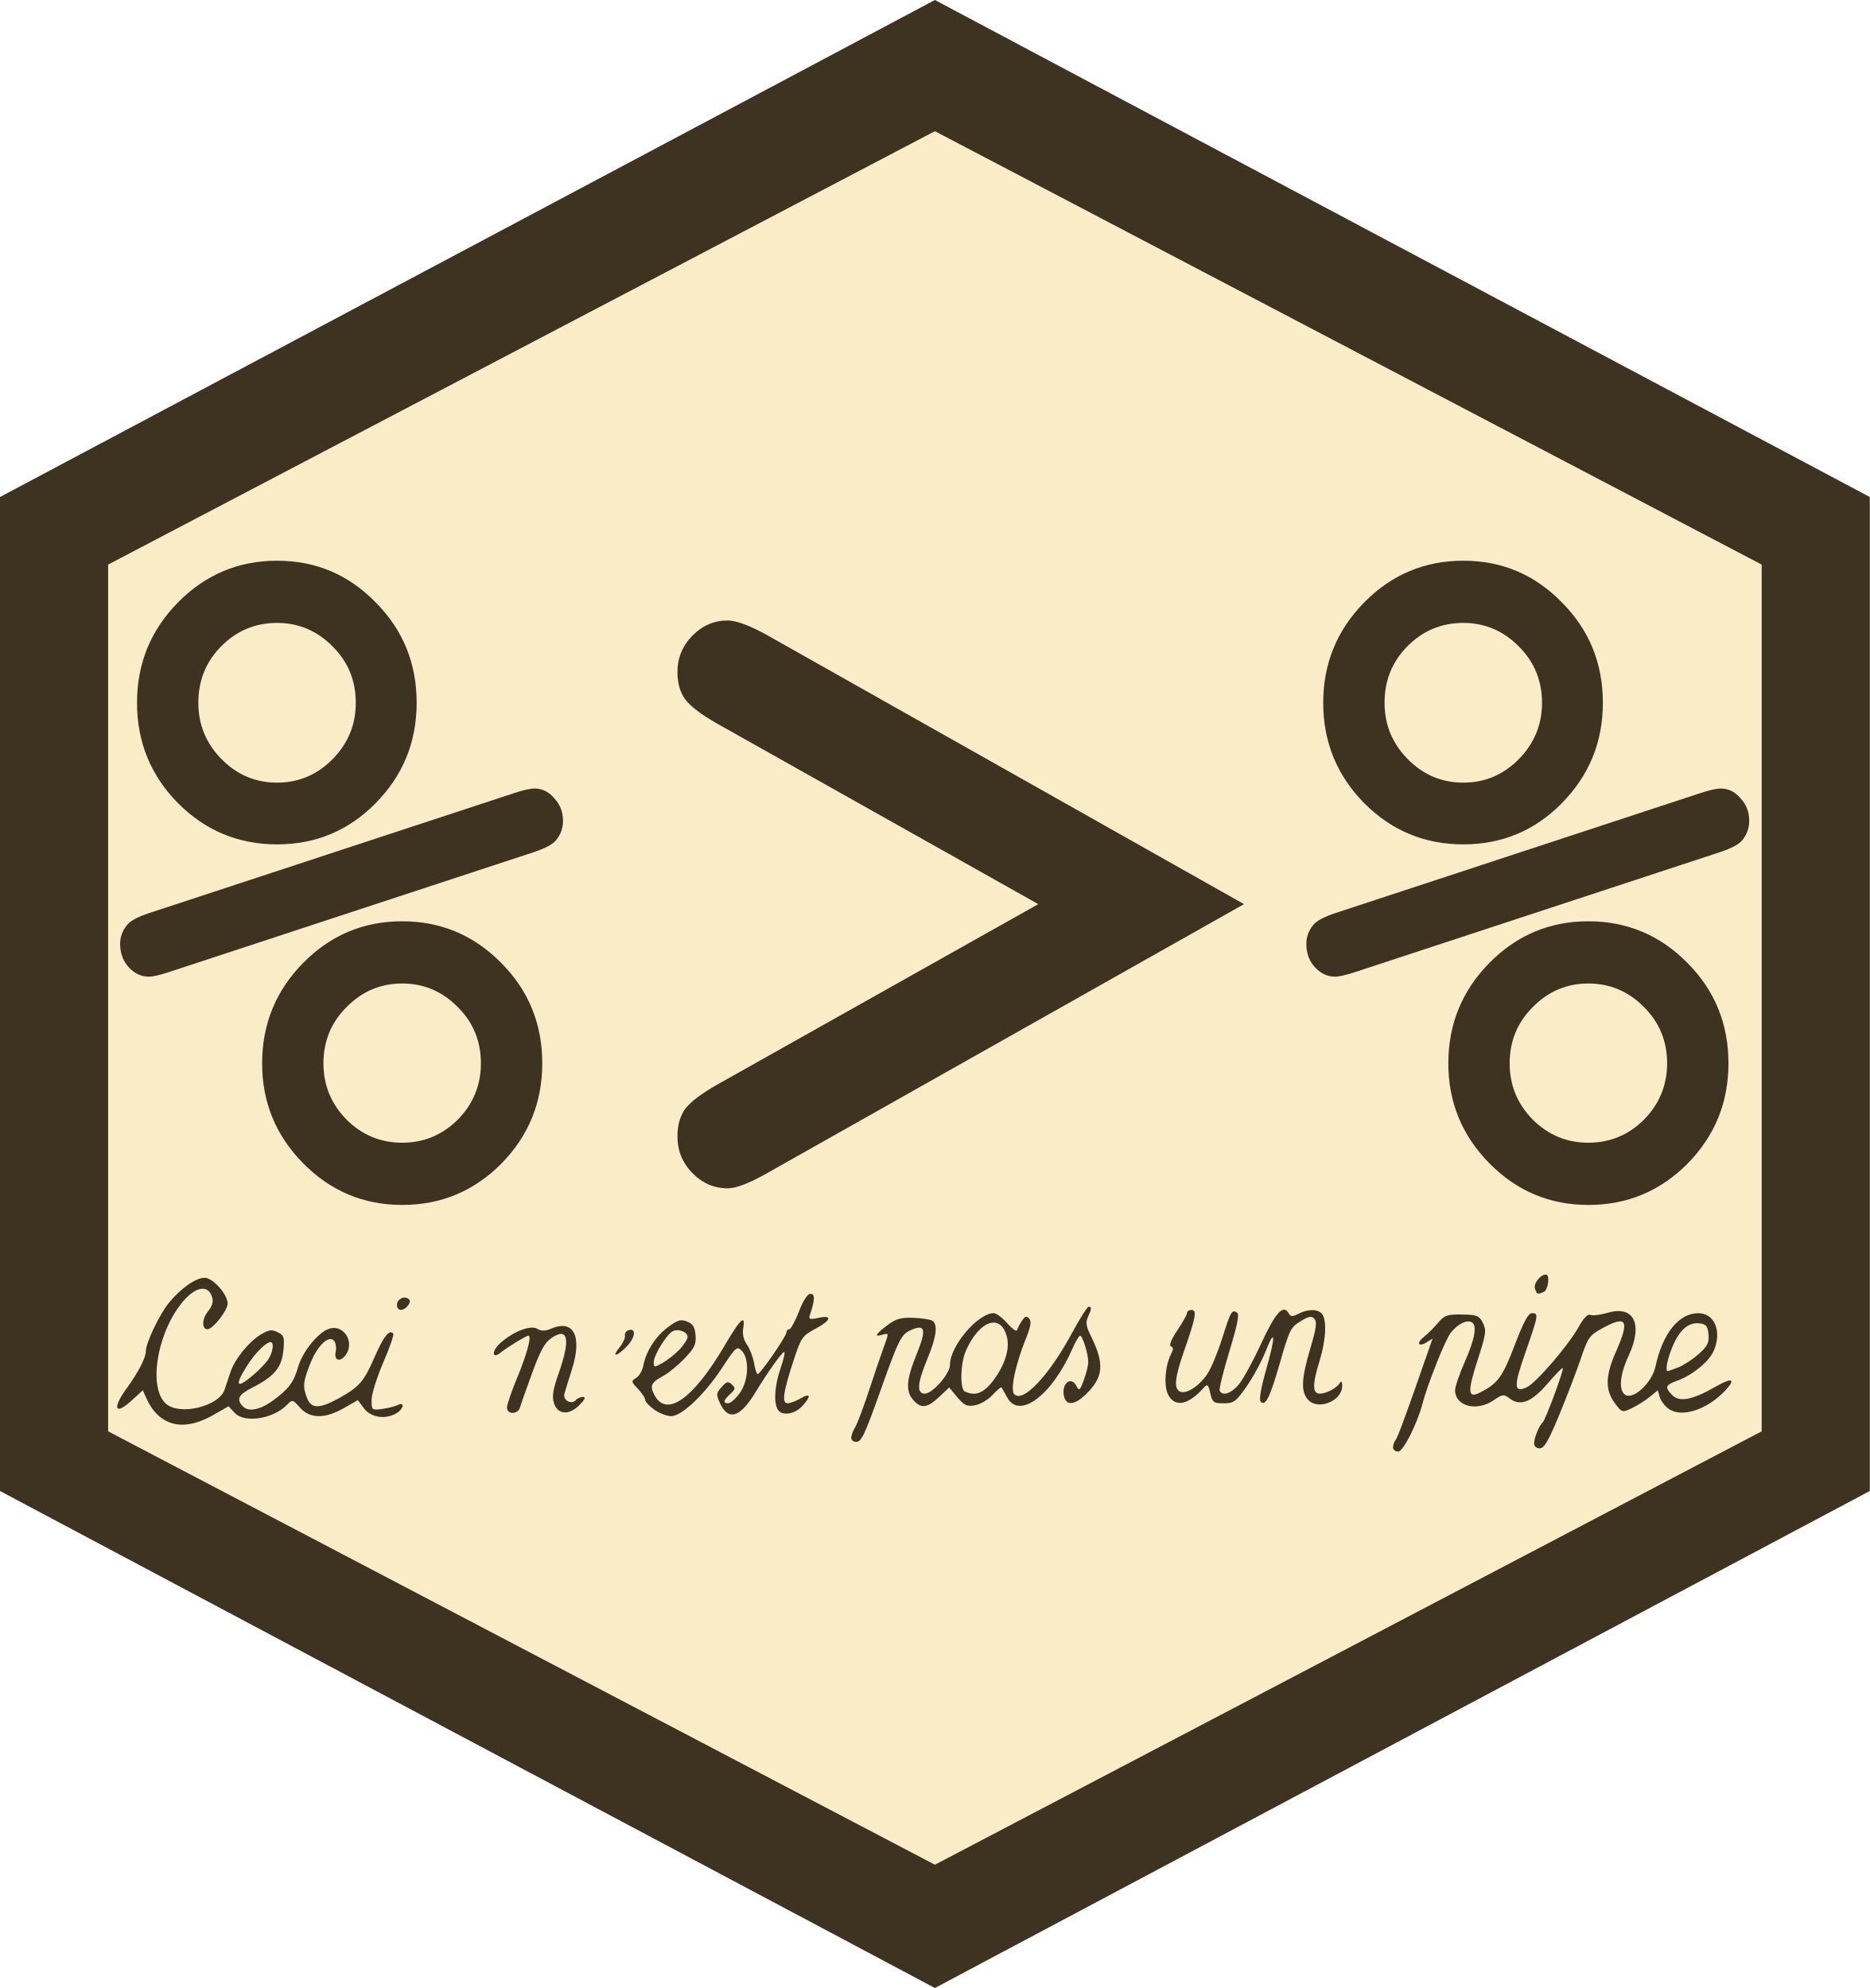
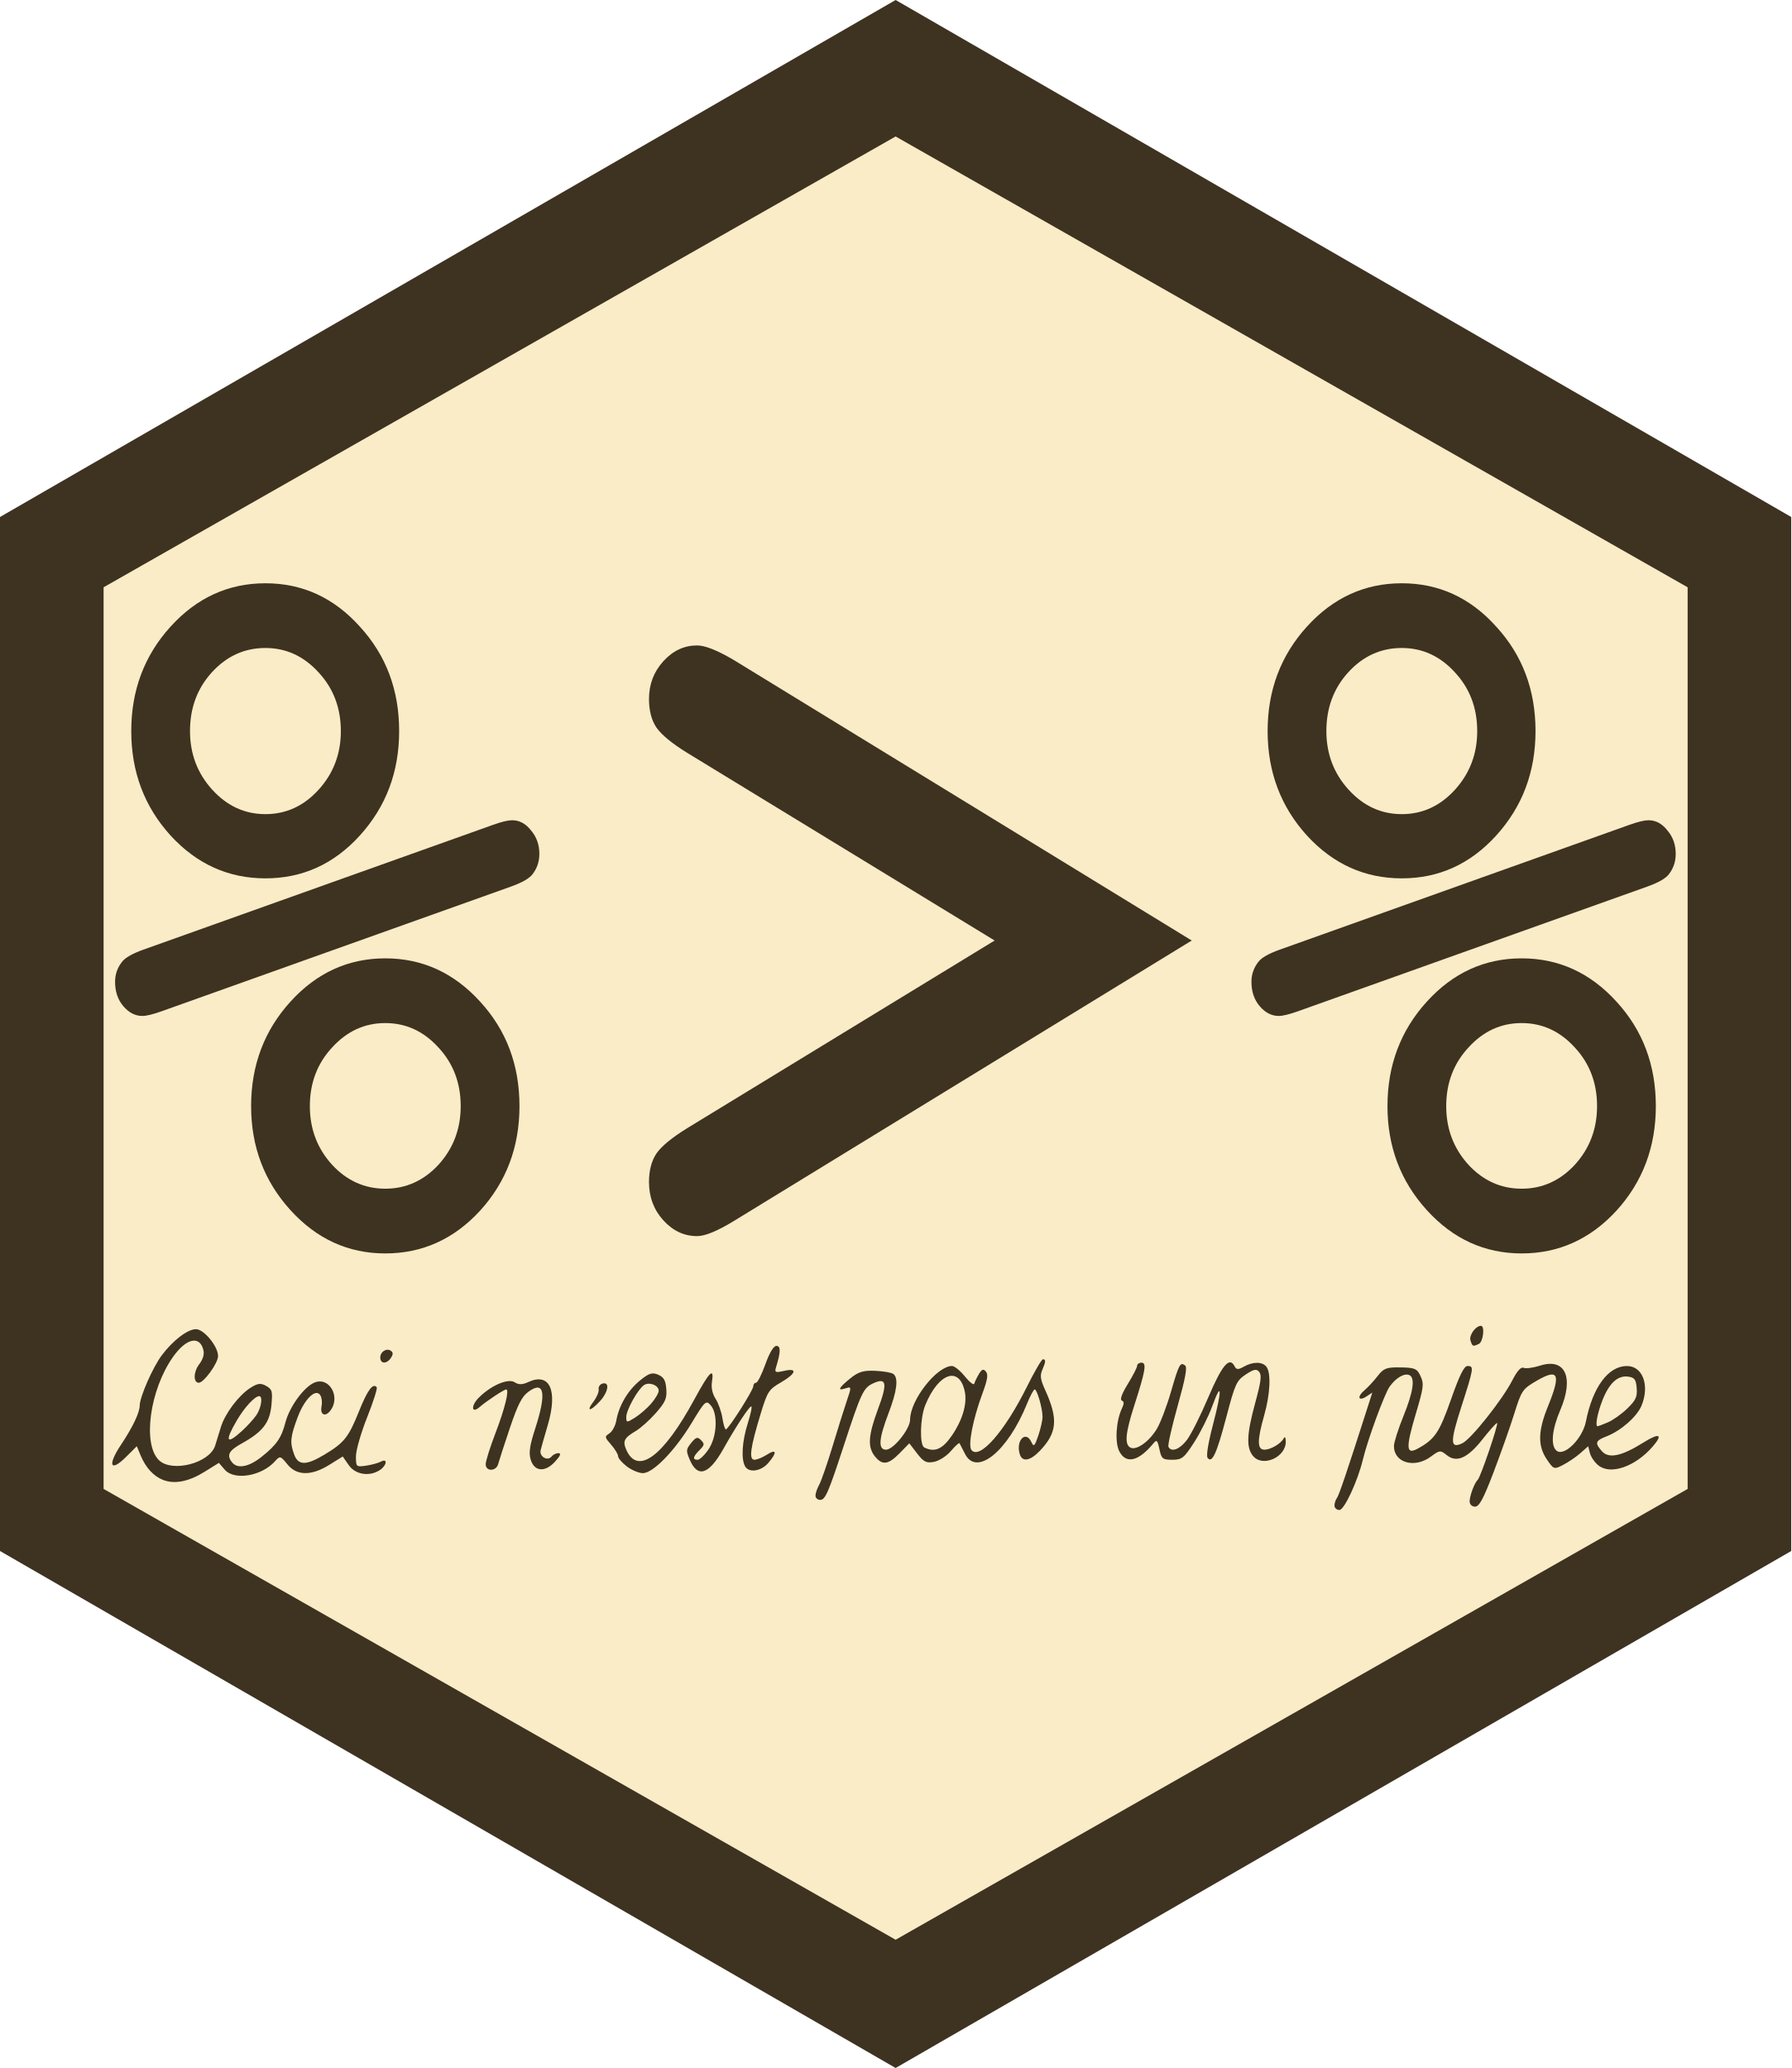
- <svg xmlns="http://www.w3.org/2000/svg" width="189" height="201" id="svg3105" version="1.1">
+ <svg xmlns="http://www.w3.org/2000/svg" width="181" height="209" id="svg3105" version="1.1">
  <defs id="defs3107" />
-   <g id="layer1" transform="translate(0,-851.3622)">
-     <path d="M 94.5,1052.362 0,1002.112 0,901.612 94.5,851.362 189,901.612 189,1002.112 z" id="path4662-3-7-5-5" style="fill:#3e3221;fill-opacity:1;stroke:none" />
-     <path d="m 94.5,1039.898 -83.569,-43.818 0,-87.636 L 94.5,864.626 l 83.569,43.818 3e-5,87.636 z" id="path4662-3-7-5-5-9" style="fill:#f9ecc6;fill-opacity:1;stroke:none" />
-     <flowRoot xml:space="preserve" id="flowRoot3906" style="font-size:40px;font-style:normal;font-weight:normal;line-height:125%;letter-spacing:0px;word-spacing:0px;fill:#000000;fill-opacity:1;stroke:none;font-family:Sans" transform="matrix(1.074359,0,0,1.000422,-6.550952,-0.5390421)">
+   <g id="layer1" transform="translate(0,-843.3622)">
+     <path d="M 90.5,1052.362 0,1000.112 0,895.612 90.5,843.362 181,895.612 181,1000.112 z" id="path4662-3-7-5-5" style="fill:#3e3221;fill-opacity:1;stroke:none" />
+     <path d="m 90.5,1039.401 -80.032,-45.562 0,-91.124 L 90.5,857.154 l 80.032,45.562 5e-5,91.124 z" id="path4662-3-7-5-5-9" style="fill:#f9ecc6;fill-opacity:1;stroke:none" />
+     <flowRoot xml:space="preserve" id="flowRoot3906" style="font-size:40px;font-style:normal;font-weight:normal;line-height:125%;letter-spacing:0px;word-spacing:0px;fill:#000000;fill-opacity:1;stroke:none;font-family:Sans" transform="matrix(1.028884,0,0,1.040239,-6.273663,-42.44512)">
      <flowRegion id="flowRegion3908">
        <rect id="rect3910" width="129" height="117" x="96" y="151.362" />
      </flowRegion>
      <flowPara id="flowPara3912" />
    </flowRoot>
-     <path id="path4083" d="m 140.806,997.702 c 0,-0.233 0.115,-0.562 0.255,-0.732 0.221,-0.269 1.083,-2.612 3.197,-8.7 l 0.541,-1.557 -0.595,0.363 c -0.866,0.529 -1.061,0.066 -0.243,-0.577 0.383,-0.301 1.017,-0.932 1.409,-1.403 0.621,-0.746 0.932,-0.853 2.413,-0.829 1.512,0.024 1.745,0.119 2.108,0.856 0.372,0.756 0.328,1.078 -0.512,3.679 -1.06,3.284 -1.022,3.977 0.186,3.373 1.825,-0.912 2.304,-1.562 3.54,-4.804 0.899,-2.356 1.373,-3.239 1.742,-3.239 0.695,0 0.665,0.184 -0.649,3.947 -1.212,3.47 -1.193,4.123 0.101,3.562 0.924,-0.401 4.239,-4.249 5.279,-6.128 0.496,-0.897 0.912,-1.322 1.178,-1.206 0.226,0.098 1.018,10e-4 1.759,-0.215 2.648,-0.774 3.591,1.16 2.111,4.332 -0.882,1.891 -1.035,3.46 -0.384,3.943 0.805,0.596 2.735,-1.169 3.09,-2.827 0.72,-3.356 2.364,-5.407 4.334,-5.407 1.669,0 2.422,1.898 1.532,3.861 -0.483,1.065 -2.159,2.423 -3.656,2.963 -1.219,0.44 -1.294,0.653 -0.511,1.462 0.717,0.74 2.059,0.483 4.343,-0.833 1.711,-0.986 2.138,-0.832 1.016,0.365 -1.841,1.965 -4.454,2.799 -5.747,1.833 -0.384,-0.287 -0.782,-0.822 -0.884,-1.187 l -0.185,-0.665 -0.818,0.665 c -0.45,0.366 -1.266,0.878 -1.812,1.139 -0.973,0.464 -1.009,0.452 -1.728,-0.522 -0.98,-1.329 -0.946,-2.763 0.121,-5.176 1.393,-3.149 1.108,-3.717 -1.23,-2.455 -1.464,0.79 -1.566,0.929 -2.333,3.187 -0.441,1.298 -1.424,3.861 -2.185,5.696 -1.074,2.592 -1.51,3.336 -1.953,3.336 -0.327,0 -0.57,-0.217 -0.57,-0.51 0,-0.541 0.522,-1.821 0.854,-2.094 0.297,-0.245 2.249,-5.533 2.038,-5.524 -0.1,0 -0.8,0.727 -1.555,1.606 -1.569,1.825 -2.72,2.286 -3.764,1.505 -0.644,-0.481 -0.76,-0.472 -1.628,0.133 -1.728,1.202 -3.93,0.639 -3.93,-1.005 0,-0.35 0.449,-1.653 0.998,-2.897 1.035,-2.344 1.256,-3.723 0.642,-3.99 -0.531,-0.23 -1.421,0.24 -2.093,1.107 -0.547,0.705 -2.331,5.185 -2.832,7.113 -0.539,2.071 -1.958,4.881 -2.465,4.881 -0.289,0 -0.525,-0.19 -0.525,-0.423 z m 28.836,-8.089 c 0.533,-0.207 1.458,-0.811 2.054,-1.343 0.904,-0.805 1.07,-1.136 0.998,-1.983 -0.072,-0.844 -0.223,-1.034 -0.889,-1.121 -1.106,-0.145 -2.016,0.625 -2.73,2.306 -0.534,1.259 -0.786,2.517 -0.503,2.517 0.055,0 0.536,-0.169 1.07,-0.376 z m -83.598,7.12 c 0,-0.229 0.176,-0.705 0.391,-1.058 0.215,-0.353 0.849,-2.033 1.407,-3.733 0.559,-1.7 1.217,-3.636 1.463,-4.301 0.562,-1.524 0.562,-1.53 -0.124,-1.325 -0.856,0.256 -0.693,-0.052 0.51,-0.961 0.866,-0.654 1.393,-0.804 2.653,-0.753 0.865,0.035 1.726,0.171 1.914,0.304 0.561,0.395 0.393,1.647 -0.514,3.834 -1.033,2.49 -1.108,3.527 -0.257,3.527 0.785,0 2.538,-2.016 2.538,-2.918 0,-1.898 2.817,-5.218 4.429,-5.218 0.255,0 0.866,0.458 1.357,1.019 0.491,0.56 0.935,0.874 0.987,0.697 0.052,-0.177 0.273,-0.599 0.492,-0.937 0.304,-0.469 0.478,-0.526 0.735,-0.237 0.258,0.29 0.172,0.788 -0.369,2.137 -1.012,2.522 -1.543,5.049 -1.154,5.493 0.856,0.977 3.505,-1.805 5.842,-6.137 0.797,-1.477 1.559,-2.685 1.695,-2.685 0.326,0 0.311,0.231 -0.069,1.042 -0.253,0.54 -0.193,0.924 0.307,1.938 1.396,2.834 1.268,4.163 -0.573,5.93 -1.013,0.972 -1.841,1.098 -2.103,0.318 -0.448,-1.332 0.636,-2.369 1.228,-1.175 0.243,0.492 0.343,0.404 0.727,-0.64 0.245,-0.665 0.445,-1.486 0.445,-1.823 0,-0.815 -0.574,-2.662 -0.827,-2.662 -0.11,0 -0.474,0.622 -0.808,1.383 -2.043,4.651 -5.327,7.101 -6.544,4.881 -0.27,-0.492 -0.531,-0.957 -0.58,-1.034 -0.049,-0.076 -0.453,0.259 -0.897,0.744 -0.444,0.486 -1.245,0.963 -1.78,1.061 -0.818,0.149 -1.102,0.021 -1.797,-0.811 l -0.825,-0.988 -1.022,0.962 c -1.2,1.128 -1.822,1.203 -2.604,0.311 -0.795,-0.907 -0.714,-2.032 0.332,-4.623 1.019,-2.521 0.891,-3.086 -0.555,-2.463 -0.99,0.426 -1.25,0.936 -3.031,5.947 -1.669,4.693 -1.983,5.362 -2.521,5.366 -0.275,0.001 -0.499,-0.183 -0.499,-0.412 z m 14.382,-5.827 c 1.111,-1.48 1.631,-3.079 1.381,-4.244 -0.552,-2.571 -2.779,-1.89 -4.18,1.278 -0.55,1.244 -0.616,3.877 -0.104,4.112 1.089,0.501 1.91,0.177 2.902,-1.146 z m -83.222,4.298 c -1.005,-0.363 -1.825,-1.187 -2.362,-2.372 l -0.409,-0.902 -1.136,1.042 c -1.664,1.525 -1.979,0.814 -0.528,-1.19 1.236,-1.707 1.967,-3.119 1.972,-3.81 0.005,-0.829 1.37,-3.697 2.316,-4.866 1.176,-1.454 2.732,-2.55 3.622,-2.552 0.837,-10e-4 2.331,1.671 2.331,2.609 0,0.685 -1.499,2.596 -2.036,2.596 -0.589,0 -0.571,-1.049 0.03,-1.779 0.421,-0.511 0.573,-0.987 0.453,-1.418 -0.396,-1.424 -1.81,-1.125 -3.196,0.676 -2.468,3.207 -3.248,8.504 -1.48,10.056 1.389,1.219 5.331,0.275 5.918,-1.418 0.143,-0.412 0.414,-1.221 0.603,-1.799 0.43,-1.316 1.879,-3.091 3.12,-3.824 0.76,-0.448 1.086,-0.485 1.656,-0.189 0.643,0.334 0.696,0.509 0.562,1.862 -0.169,1.712 -0.92,2.607 -3.133,3.732 -1.379,0.701 -1.624,1.147 -1.013,1.845 0.569,0.649 1.756,0.443 3.096,-0.537 1.588,-1.161 2.105,-1.848 2.532,-3.364 0.413,-1.469 1.88,-3.352 2.985,-3.832 1.608,-0.697 2.91,1.373 1.718,2.733 -0.542,0.618 -1.077,0.337 -0.892,-0.469 0.073,-0.318 0.029,-0.769 -0.097,-1.002 -0.443,-0.818 -1.672,0.228 -2.42,2.06 -0.788,1.93 -0.842,2.467 -0.372,3.646 0.427,1.069 1.261,1.072 3.181,0.011 2.093,-1.156 2.554,-1.687 3.649,-4.2 0.91,-2.089 1.481,-2.805 1.876,-2.354 0.093,0.107 -0.361,1.423 -1.011,2.925 -0.649,1.502 -1.18,3.206 -1.18,3.786 0,1.027 0.028,1.051 1.07,0.91 0.588,-0.079 1.294,-0.257 1.569,-0.394 0.723,-0.362 0.628,0.368 -0.106,0.817 -1.097,0.67 -2.591,0.455 -3.29,-0.473 l -0.635,-0.842 -1.413,0.81 c -1.907,1.093 -3.444,1.075 -4.431,-0.052 -0.722,-0.824 -0.778,-0.837 -1.303,-0.294 -1.402,1.448 -4.299,1.895 -5.303,0.819 l -0.617,-0.662 -1.502,0.861 c -1.682,0.964 -3.176,1.235 -4.39,0.796 z m 8.346,-4.776 c 0.564,-0.475 1.247,-1.171 1.518,-1.546 0.505,-0.699 0.68,-1.82 0.284,-1.82 -0.464,0 -1.562,1.096 -2.365,2.361 -1.306,2.057 -1.106,2.413 0.564,1.005 z m 40.599,3.471 c -0.51,-0.355 -0.927,-0.8 -0.927,-0.991 0,-0.19 -0.33,-0.694 -0.733,-1.12 -0.705,-0.745 -0.712,-0.787 -0.18,-1.112 0.304,-0.185 0.628,-0.745 0.722,-1.244 0.269,-1.444 1.216,-2.925 2.479,-3.878 0.96,-0.725 1.306,-0.828 1.936,-0.577 0.592,0.236 0.788,0.553 0.859,1.387 0.077,0.914 -0.092,1.273 -1.095,2.33 -0.652,0.687 -1.618,1.483 -2.147,1.77 -1.199,0.649 -1.377,0.97 -0.992,1.79 1.192,2.541 3.917,0.693 7.194,-4.877 1.59,-2.703 2.104,-3.176 1.859,-1.709 -0.097,0.578 0.037,1.153 0.387,1.66 0.294,0.427 0.617,1.274 0.717,1.882 0.1,0.608 0.264,1.096 0.364,1.083 0.285,-0.035 2.892,-3.817 2.892,-4.195 0,-0.186 0.13,-0.338 0.289,-0.338 0.159,0 0.601,-0.805 0.983,-1.79 0.44,-1.135 0.867,-1.79 1.168,-1.79 0.472,0 0.457,0.593 -0.052,2.108 -0.157,0.466 -0.038,0.51 0.854,0.319 1.464,-0.313 1.297,0.251 -0.332,1.121 -1.28,0.684 -1.419,0.883 -2.14,3.066 -1.085,3.281 -1.255,4.45 -0.648,4.45 0.263,0 0.856,-0.224 1.319,-0.497 1.023,-0.603 1.092,-0.211 0.143,0.806 -0.775,0.831 -2.084,0.991 -2.467,0.301 -0.414,-0.746 -0.288,-2.448 0.309,-4.178 0.311,-0.901 0.472,-1.63 0.357,-1.619 -0.234,0.022 -1.662,2.028 -2.931,4.118 -1.535,2.528 -2.735,2.876 -3.569,1.035 -0.39,-0.861 -0.377,-0.983 0.172,-1.609 0.493,-0.562 0.669,-0.607 1.032,-0.263 0.389,0.368 0.37,0.477 -0.162,0.969 -0.699,0.646 -0.761,0.938 -0.197,0.938 0.221,0 0.735,-0.451 1.141,-1.001 0.911,-1.236 1.029,-3.479 0.226,-4.309 -0.482,-0.498 -0.6,-0.396 -1.994,1.73 -1.768,2.695 -4.075,4.882 -5.148,4.88 -0.417,-7e-4 -1.176,-0.291 -1.686,-0.646 z m 2.567,-6.122 c 0.431,-0.46 0.784,-1.02 0.784,-1.243 0,-0.535 -1.015,-0.887 -1.557,-0.541 -0.656,0.419 -1.865,2.424 -1.865,3.092 0,0.565 0.048,0.568 0.927,0.062 0.51,-0.294 1.28,-0.91 1.711,-1.371 z m -17.47,5.902 c 0,-0.298 0.456,-1.639 1.014,-2.98 1.011,-2.431 1.509,-4.289 1.149,-4.289 -0.225,0 -2.1,1.142 -2.791,1.7 -0.882,0.712 -0.958,-0.115 -0.085,-0.917 1.301,-1.194 3.096,-1.895 3.781,-1.477 0.4,0.244 0.809,0.239 1.407,-0.019 2.271,-0.978 3.156,0.784 2.082,4.149 -0.339,1.063 -0.68,2.169 -0.758,2.458 -0.168,0.628 0.723,1.113 1.151,0.625 0.162,-0.185 0.494,-0.331 0.737,-0.326 0.304,0.01 0.187,0.267 -0.376,0.831 -1.062,1.065 -2.205,0.961 -2.571,-0.235 -0.203,-0.663 -0.091,-1.346 0.494,-3.013 1.203,-3.43 0.952,-4.673 -0.719,-3.557 -0.691,0.462 -1.129,1.248 -1.961,3.523 -0.589,1.611 -1.144,3.185 -1.233,3.498 -0.208,0.735 -1.32,0.759 -1.32,0.028 z m 80.959,-0.809 c -0.723,-0.824 -0.662,-2.115 0.241,-5.168 0.608,-2.056 0.695,-2.68 0.417,-2.997 -0.278,-0.317 -0.572,-0.266 -1.41,0.246 -0.983,0.601 -1.13,0.895 -2.057,4.134 -1.024,3.577 -1.5,4.536 -1.977,3.981 -0.164,-0.191 0.051,-1.424 0.567,-3.238 0.974,-3.428 0.934,-4.346 -0.078,-1.79 -0.39,0.984 -1.244,2.559 -1.899,3.498 -1.075,1.543 -1.299,1.709 -2.316,1.709 -1.023,0 -1.147,-0.093 -1.358,-1.023 -0.203,-0.892 -0.286,-0.963 -0.65,-0.556 -1.552,1.734 -2.862,2.018 -3.575,0.776 -0.496,-0.863 -0.361,-2.966 0.269,-4.19 0.242,-0.47 0.237,-0.659 -0.019,-0.766 -0.217,-0.09 0.017,-0.675 0.642,-1.609 0.54,-0.808 0.982,-1.603 0.982,-1.769 0,-0.165 0.206,-0.301 0.459,-0.301 0.565,0 0.422,0.781 -0.765,4.174 -0.937,2.677 -1.044,3.8 -0.388,4.087 0.64,0.28 1.98,-0.604 2.779,-1.834 0.378,-0.582 1.045,-2.197 1.482,-3.59 0.848,-2.7 0.98,-2.926 1.5,-2.56 0.239,0.168 0.016,1.275 -0.792,3.926 -0.619,2.03 -1.056,3.819 -0.971,3.974 0.302,0.557 1.167,0.268 1.936,-0.648 0.43,-0.512 1.449,-2.378 2.264,-4.147 1.453,-3.152 2.246,-4.015 2.782,-3.026 0.18,0.333 0.383,0.34 0.975,0.032 0.955,-0.497 1.938,-0.496 2.374,0 0.513,0.585 0.413,2.649 -0.228,4.732 -0.751,2.438 -0.746,3.339 0.019,3.339 0.671,0 1.734,-0.575 2.045,-1.106 0.123,-0.21 0.211,-0.076 0.214,0.324 0.009,1.534 -2.463,2.523 -3.461,1.384 z m 45.963,0.114 c 0,-0.766 0.537,-1.361 1.033,-1.144 0.537,0.235 0.497,1.289 -0.058,1.532 -0.74,0.324 -0.975,0.23 -0.975,-0.388 z M 62.62,987.594 c 0.348,-0.423 0.595,-0.963 0.549,-1.201 -0.046,-0.238 0.14,-0.488 0.415,-0.557 0.775,-0.193 0.607,0.822 -0.285,1.718 -1.01,1.014 -1.505,1.043 -0.678,0.039 z m -22.496,-4.285 c 0,-0.578 0.685,-0.962 1.141,-0.64 0.224,0.158 0.218,0.35 -0.021,0.68 -0.443,0.61 -1.12,0.586 -1.12,-0.039 z m 115.031,-1.664 c -0.169,-0.503 0.546,-1.417 1.108,-1.417 0.429,0 0.234,1.556 -0.22,1.755 -0.638,0.279 -0.686,0.261 -0.888,-0.338 z" style="fill:#3e3221;fill-opacity:1" />
-     <g transform="matrix(1.388675,0,0,1.408977,-44.1779,817.3974)" style="font-size:40px;font-style:normal;font-weight:bold;line-height:125%;letter-spacing:0px;word-spacing:0px;fill:#3e3221;fill-opacity:1;stroke:none;font-family:Sans;-inkscape-font-specification:Courier New Bold" id="flowRoot3914">
+     <path id="path4083" d="m 134.846,995.526 c 0,-0.242 0.11,-0.585 0.244,-0.761 0.212,-0.279 1.037,-2.716 3.062,-9.046 l 0.518,-1.619 -0.57,0.378 c -0.829,0.55 -1.016,0.069 -0.233,-0.6 0.367,-0.313 0.974,-0.969 1.349,-1.459 0.595,-0.776 0.892,-0.886 2.311,-0.862 1.448,0.025 1.671,0.123 2.019,0.89 0.357,0.786 0.314,1.121 -0.49,3.825 -1.015,3.415 -0.979,4.135 0.178,3.507 1.748,-0.949 2.206,-1.624 3.39,-4.995 0.861,-2.45 1.315,-3.368 1.668,-3.368 0.666,0 0.637,0.192 -0.622,4.104 -1.16,3.608 -1.142,4.288 0.097,3.704 0.885,-0.417 4.059,-4.418 5.056,-6.372 0.475,-0.933 0.873,-1.375 1.128,-1.254 0.217,0.102 0.975,10e-4 1.685,-0.224 2.536,-0.805 3.439,1.206 2.022,4.504 -0.845,1.967 -0.991,3.598 -0.368,4.1 0.771,0.62 2.619,-1.216 2.959,-2.939 0.689,-3.489 2.264,-5.622 4.15,-5.622 1.599,0 2.32,1.973 1.468,4.015 -0.462,1.107 -2.067,2.519 -3.502,3.081 -1.168,0.457 -1.239,0.679 -0.489,1.521 0.687,0.77 1.972,0.502 4.159,-0.866 1.639,-1.025 2.047,-0.865 0.973,0.38 -1.763,2.043 -4.266,2.91 -5.503,1.906 -0.368,-0.299 -0.749,-0.854 -0.846,-1.235 l -0.177,-0.691 -0.784,0.691 c -0.431,0.38 -1.212,0.913 -1.735,1.184 -0.931,0.482 -0.967,0.471 -1.655,-0.543 -0.938,-1.381 -0.906,-2.873 0.116,-5.382 1.334,-3.274 1.061,-3.865 -1.178,-2.553 -1.403,0.822 -1.5,0.966 -2.235,3.313 -0.422,1.35 -1.364,4.015 -2.092,5.922 -1.029,2.695 -1.446,3.468 -1.87,3.468 -0.313,0 -0.546,-0.226 -0.546,-0.53 0,-0.562 0.5,-1.894 0.817,-2.177 0.285,-0.254 2.154,-5.754 1.952,-5.744 -0.096,0 -0.766,0.756 -1.489,1.67 -1.502,1.898 -2.605,2.377 -3.605,1.565 -0.616,-0.5 -0.727,-0.49 -1.559,0.138 -1.655,1.25 -3.764,0.665 -3.764,-1.045 0,-0.364 0.43,-1.719 0.956,-3.013 0.991,-2.437 1.203,-3.871 0.615,-4.149 -0.508,-0.24 -1.361,0.25 -2.004,1.151 -0.524,0.733 -2.232,5.392 -2.712,7.397 -0.516,2.153 -1.875,5.075 -2.36,5.075 -0.277,0 -0.503,-0.198 -0.503,-0.44 z m 27.615,-8.411 c 0.511,-0.215 1.396,-0.843 1.968,-1.396 0.865,-0.837 1.025,-1.182 0.956,-2.062 -0.069,-0.877 -0.214,-1.076 -0.852,-1.166 -1.059,-0.15 -1.931,0.65 -2.614,2.398 -0.512,1.309 -0.752,2.618 -0.482,2.618 0.052,0 0.514,-0.176 1.024,-0.391 z m -80.059,7.403 c 0,-0.238 0.169,-0.733 0.375,-1.1 0.206,-0.367 0.813,-2.114 1.348,-3.882 0.535,-1.768 1.166,-3.781 1.401,-4.473 0.539,-1.585 0.538,-1.591 -0.119,-1.378 -0.82,0.266 -0.663,-0.054 0.489,-0.999 0.829,-0.68 1.334,-0.836 2.541,-0.783 0.828,0.036 1.653,0.178 1.833,0.316 0.537,0.411 0.376,1.713 -0.492,3.987 -0.989,2.589 -1.061,3.668 -0.246,3.668 0.751,0 2.431,-2.096 2.431,-3.034 0,-1.974 2.698,-5.425 4.241,-5.425 0.244,0 0.829,0.477 1.299,1.059 0.47,0.582 0.895,0.909 0.945,0.725 0.05,-0.184 0.261,-0.622 0.471,-0.975 0.291,-0.488 0.458,-0.546 0.704,-0.247 0.247,0.302 0.165,0.819 -0.353,2.222 -0.969,2.623 -1.477,5.25 -1.105,5.711 0.82,1.016 3.357,-1.877 5.595,-6.381 0.763,-1.535 1.494,-2.791 1.623,-2.791 0.313,0 0.298,0.24 -0.067,1.083 -0.243,0.562 -0.185,0.96 0.294,2.015 1.337,2.947 1.214,4.329 -0.549,6.166 -0.97,1.011 -1.763,1.141 -2.014,0.331 -0.429,-1.385 0.609,-2.463 1.176,-1.221 0.233,0.511 0.328,0.42 0.696,-0.666 0.235,-0.692 0.427,-1.545 0.427,-1.895 0,-0.847 -0.55,-2.768 -0.792,-2.768 -0.106,0 -0.454,0.647 -0.774,1.438 -1.956,4.836 -5.102,7.383 -6.267,5.076 -0.258,-0.512 -0.508,-0.996 -0.555,-1.075 -0.047,-0.079 -0.434,0.269 -0.859,0.774 -0.426,0.505 -1.193,1.001 -1.704,1.103 -0.783,0.155 -1.056,0.022 -1.721,-0.843 l -0.79,-1.028 -0.979,1 c -1.149,1.173 -1.745,1.25 -2.493,0.323 -0.762,-0.944 -0.684,-2.113 0.318,-4.807 0.976,-2.622 0.853,-3.209 -0.532,-2.561 -0.948,0.443 -1.197,0.973 -2.903,6.184 -1.598,4.88 -1.899,5.575 -2.414,5.579 -0.263,10e-4 -0.478,-0.191 -0.478,-0.428 z m 13.774,-6.059 c 1.064,-1.539 1.562,-3.202 1.323,-4.413 -0.529,-2.673 -2.662,-1.965 -4.003,1.328 -0.526,1.293 -0.59,4.031 -0.099,4.276 1.043,0.521 1.829,0.184 2.78,-1.192 z m -79.7,4.469 c -0.962,-0.378 -1.747,-1.234 -2.262,-2.466 l -0.391,-0.938 -1.088,1.083 c -1.593,1.586 -1.895,0.846 -0.505,-1.237 1.184,-1.775 1.884,-3.244 1.888,-3.961 0.005,-0.862 1.312,-3.844 2.218,-5.06 1.126,-1.512 2.616,-2.652 3.468,-2.654 0.801,-10e-4 2.232,1.738 2.232,2.713 0,0.712 -1.435,2.7 -1.949,2.7 -0.564,0 -0.547,-1.091 0.029,-1.849 0.403,-0.531 0.549,-1.027 0.434,-1.474 -0.379,-1.481 -1.734,-1.17 -3.061,0.703 -2.364,3.335 -3.11,8.843 -1.417,10.456 1.33,1.268 5.105,0.286 5.667,-1.474 0.137,-0.428 0.397,-1.27 0.577,-1.871 0.412,-1.368 1.799,-3.214 2.988,-3.976 0.727,-0.466 1.04,-0.505 1.585,-0.197 0.616,0.348 0.666,0.529 0.538,1.937 -0.162,1.78 -0.881,2.71 -3,3.88 -1.321,0.729 -1.555,1.193 -0.97,1.919 0.544,0.674 1.682,0.46 2.965,-0.558 1.521,-1.207 2.016,-1.922 2.424,-3.498 0.396,-1.528 1.801,-3.486 2.858,-3.984 1.54,-0.725 2.787,1.428 1.646,2.842 -0.519,0.643 -1.032,0.35 -0.855,-0.487 0.07,-0.331 0.028,-0.8 -0.093,-1.042 -0.425,-0.851 -1.602,0.237 -2.318,2.142 -0.754,2.007 -0.807,2.566 -0.356,3.791 0.409,1.111 1.208,1.115 3.046,0.011 2.004,-1.202 2.446,-1.754 3.494,-4.367 0.871,-2.172 1.418,-2.917 1.797,-2.448 0.089,0.111 -0.346,1.479 -0.968,3.041 -0.622,1.562 -1.13,3.333 -1.13,3.936 0,1.068 0.026,1.093 1.024,0.947 0.563,-0.082 1.239,-0.267 1.502,-0.41 0.693,-0.377 0.602,0.383 -0.101,0.849 -1.05,0.696 -2.481,0.473 -3.151,-0.491 l -0.608,-0.876 -1.353,0.842 c -1.826,1.136 -3.298,1.118 -4.244,-0.054 -0.692,-0.857 -0.745,-0.87 -1.248,-0.306 -1.343,1.505 -4.117,1.971 -5.078,0.852 l -0.591,-0.688 -1.438,0.895 c -1.611,1.002 -3.041,1.284 -4.204,0.827 z m 7.993,-4.966 c 0.54,-0.494 1.194,-1.218 1.454,-1.607 0.484,-0.727 0.651,-1.893 0.272,-1.893 -0.445,0 -1.496,1.139 -2.265,2.455 -1.251,2.139 -1.06,2.509 0.54,1.045 z m 38.881,3.609 c -0.488,-0.369 -0.888,-0.832 -0.888,-1.03 0,-0.198 -0.316,-0.722 -0.702,-1.165 -0.675,-0.775 -0.682,-0.819 -0.173,-1.156 0.291,-0.193 0.602,-0.775 0.691,-1.293 0.258,-1.501 1.165,-3.041 2.374,-4.033 0.92,-0.754 1.251,-0.861 1.854,-0.6 0.567,0.246 0.755,0.575 0.822,1.442 0.074,0.95 -0.088,1.324 -1.048,2.423 -0.625,0.714 -1.55,1.542 -2.056,1.84 -1.148,0.675 -1.318,1.008 -0.95,1.862 1.141,2.642 3.751,0.72 6.889,-5.071 1.523,-2.811 2.015,-3.303 1.78,-1.777 -0.093,0.601 0.036,1.199 0.371,1.726 0.282,0.444 0.591,1.325 0.687,1.957 0.096,0.632 0.253,1.139 0.349,1.126 0.273,-0.036 2.769,-3.969 2.769,-4.362 0,-0.193 0.124,-0.352 0.277,-0.352 0.152,0 0.576,-0.837 0.941,-1.861 0.421,-1.18 0.831,-1.861 1.119,-1.861 0.452,0 0.438,0.617 -0.05,2.192 -0.15,0.484 -0.036,0.531 0.818,0.332 1.402,-0.326 1.242,0.261 -0.318,1.166 -1.226,0.711 -1.359,0.918 -2.05,3.188 -1.039,3.411 -1.202,4.627 -0.621,4.627 0.252,0 0.82,-0.232 1.263,-0.516 0.979,-0.627 1.046,-0.22 0.137,0.838 -0.743,0.864 -1.996,1.03 -2.363,0.313 -0.397,-0.776 -0.276,-2.545 0.296,-4.344 0.298,-0.937 0.452,-1.695 0.341,-1.684 -0.224,0.023 -1.591,2.108 -2.807,4.282 -1.47,2.629 -2.619,2.991 -3.418,1.077 -0.374,-0.895 -0.361,-1.022 0.165,-1.673 0.472,-0.585 0.641,-0.631 0.989,-0.274 0.372,0.382 0.355,0.496 -0.155,1.007 -0.67,0.672 -0.728,0.975 -0.189,0.975 0.212,0 0.704,-0.469 1.093,-1.041 0.873,-1.285 0.985,-3.618 0.216,-4.48 -0.462,-0.518 -0.574,-0.412 -1.91,1.799 -1.693,2.803 -3.902,5.076 -4.93,5.074 -0.4,-7.3e-4 -1.126,-0.303 -1.614,-0.672 z m 2.458,-6.365 c 0.413,-0.479 0.751,-1.06 0.751,-1.292 0,-0.556 -0.972,-0.923 -1.491,-0.563 -0.628,0.436 -1.786,2.52 -1.786,3.215 0,0.587 0.046,0.591 0.888,0.064 0.488,-0.305 1.226,-0.947 1.639,-1.425 z m -16.73,6.137 c 0,-0.31 0.437,-1.704 0.971,-3.098 0.968,-2.527 1.445,-4.459 1.1,-4.459 -0.215,0 -2.011,1.187 -2.673,1.768 -0.844,0.74 -0.918,-0.12 -0.081,-0.953 1.246,-1.241 2.965,-1.97 3.621,-1.536 0.383,0.254 0.775,0.248 1.348,-0.02 2.175,-1.017 3.022,0.815 1.994,4.314 -0.325,1.105 -0.651,2.255 -0.726,2.555 -0.161,0.653 0.693,1.157 1.102,0.65 0.155,-0.192 0.473,-0.345 0.705,-0.339 0.291,0.01 0.179,0.277 -0.36,0.864 -1.017,1.108 -2.111,0.999 -2.462,-0.244 -0.195,-0.69 -0.087,-1.399 0.473,-3.133 1.152,-3.566 0.912,-4.859 -0.689,-3.699 -0.662,0.48 -1.081,1.298 -1.878,3.663 -0.564,1.675 -1.096,3.312 -1.181,3.638 -0.199,0.765 -1.264,0.789 -1.264,0.029 z m 77.532,-0.841 c -0.692,-0.857 -0.634,-2.2 0.231,-5.374 0.583,-2.138 0.666,-2.787 0.399,-3.117 -0.266,-0.33 -0.547,-0.277 -1.35,0.256 -0.942,0.625 -1.082,0.931 -1.97,4.298 -0.981,3.719 -1.437,4.717 -1.893,4.14 -0.157,-0.199 0.05,-1.481 0.543,-3.367 0.933,-3.564 0.894,-4.519 -0.075,-1.861 -0.373,1.023 -1.192,2.66 -1.818,3.637 -1.03,1.605 -1.244,1.777 -2.218,1.777 -0.98,0 -1.099,-0.097 -1.301,-1.063 -0.194,-0.928 -0.273,-1.002 -0.622,-0.578 -1.487,1.803 -2.741,2.099 -3.424,0.807 -0.475,-0.897 -0.345,-3.084 0.258,-4.357 0.232,-0.489 0.227,-0.686 -0.019,-0.796 -0.208,-0.094 0.017,-0.702 0.614,-1.674 0.517,-0.84 0.941,-1.667 0.941,-1.839 0,-0.172 0.198,-0.312 0.439,-0.312 0.541,0 0.404,0.812 -0.733,4.34 -0.897,2.784 -1,3.952 -0.372,4.25 0.613,0.291 1.896,-0.628 2.661,-1.907 0.362,-0.605 1.001,-2.285 1.42,-3.733 0.812,-2.808 0.939,-3.043 1.437,-2.662 0.229,0.175 0.015,1.326 -0.759,4.082 -0.592,2.111 -1.011,3.97 -0.93,4.132 0.289,0.58 1.118,0.278 1.854,-0.674 0.412,-0.533 1.387,-2.473 2.168,-4.312 1.391,-3.278 2.151,-4.175 2.664,-3.147 0.173,0.347 0.366,0.353 0.933,0.033 0.915,-0.516 1.856,-0.515 2.274,0 0.491,0.609 0.396,2.755 -0.219,4.92 -0.719,2.535 -0.714,3.471 0.019,3.471 0.643,0 1.66,-0.598 1.958,-1.15 0.118,-0.218 0.202,-0.079 0.205,0.337 0.009,1.595 -2.359,2.624 -3.315,1.439 z m 44.018,0.119 c 0,-0.797 0.514,-1.415 0.989,-1.189 0.514,0.244 0.476,1.34 -0.056,1.593 -0.708,0.337 -0.934,0.239 -0.934,-0.404 z M 59.969,985.016 c 0.334,-0.44 0.57,-1.002 0.526,-1.249 -0.044,-0.247 0.134,-0.508 0.397,-0.579 0.743,-0.201 0.581,0.855 -0.273,1.787 -0.967,1.055 -1.441,1.084 -0.65,0.04 z m -21.543,-4.456 c 0,-0.601 0.656,-1 1.093,-0.666 0.215,0.164 0.209,0.364 -0.02,0.707 -0.425,0.634 -1.072,0.609 -1.072,-0.04 z m 110.162,-1.73 c -0.162,-0.523 0.523,-1.474 1.061,-1.474 0.411,0 0.224,1.618 -0.211,1.825 -0.611,0.29 -0.657,0.271 -0.85,-0.351 z" style="fill:#3e3221;fill-opacity:1" />
+     <g transform="matrix(1.329895,0,0,1.465055,-42.30793,808.0456)" style="font-size:40px;font-style:normal;font-weight:bold;line-height:125%;letter-spacing:0px;word-spacing:0px;fill:#3e3221;fill-opacity:1;stroke:none;font-family:Sans;-inkscape-font-specification:Courier New Bold" id="flowRoot3914">
      <path d="m 62.141,74.537 c -2.7e-5,2.813 -0.996,5.215 -2.988,7.207 -1.969,1.969 -4.359,2.953 -7.172,2.953 -2.813,2.5e-5 -5.215,-0.984 -7.207,-2.953 -1.992,-1.992 -2.988,-4.394 -2.988,-7.207 -7e-6,-2.812 0.996,-5.215 2.988,-7.207 1.992,-1.992 4.395,-2.988 7.207,-2.988 2.812,4.5e-5 5.203,0.996 7.172,2.988 1.992,1.969 2.988,4.371 2.988,7.207 m -4.43,0 c -2.2e-5,-1.594 -0.563,-2.941 -1.688,-4.043 -1.125,-1.125 -2.473,-1.687 -4.043,-1.688 -1.594,4.1e-5 -2.953,0.563 -4.078,1.688 -1.102,1.102 -1.652,2.449 -1.652,4.043 -1.1e-5,1.57 0.562,2.918 1.688,4.043 1.125,1.125 2.473,1.688 4.043,1.688 1.57,3e-5 2.918,-0.562 4.043,-1.688 1.125,-1.125 1.687,-2.473 1.688,-4.043 m 12.938,10.723 -26.578,8.613 c -0.656,0.211 -1.137,0.316 -1.441,0.316 -0.539,1.6e-5 -1.02,-0.223 -1.441,-0.668 -0.422,-0.445 -0.633,-1.008 -0.633,-1.688 -5e-6,-0.492 0.164,-0.937 0.492,-1.336 0.234,-0.305 0.785,-0.598 1.652,-0.879 l 26.578,-8.613 c 0.656,-0.211 1.137,-0.316 1.441,-0.316 0.562,2.9e-5 1.043,0.234 1.441,0.703 0.422,0.445 0.633,0.984 0.633,1.617 -3.8e-5,0.516 -0.164,0.973 -0.492,1.371 -0.234,0.305 -0.785,0.598 -1.652,0.879 m 0.633,15.152 c -3.6e-5,2.813 -0.996,5.215 -2.988,7.207 -1.992,1.969 -4.395,2.953 -7.207,2.953 -2.813,0 -5.215,-0.996 -7.207,-2.988 -1.992,-1.992 -2.988,-4.383 -2.988,-7.172 -1.6e-5,-2.812 0.996,-5.215 2.988,-7.207 1.992,-1.992 4.395,-2.988 7.207,-2.988 2.812,1.9e-5 5.215,0.996 7.207,2.988 1.992,1.969 2.988,4.371 2.988,7.207 m -4.465,0 c -3.2e-5,-1.594 -0.563,-2.941 -1.688,-4.043 -1.125,-1.125 -2.473,-1.687 -4.043,-1.688 -1.57,1.5e-5 -2.918,0.563 -4.043,1.688 -1.125,1.102 -1.688,2.449 -1.688,4.043 -2.1e-5,1.57 0.562,2.918 1.688,4.043 1.125,1.102 2.473,1.652 4.043,1.652 1.57,0 2.918,-0.551 4.043,-1.652 1.125,-1.125 1.687,-2.473 1.688,-4.043" style="font-size:72px;font-variant:normal;font-stretch:normal;font-family:Courier New;-inkscape-font-specification:Courier New Bold" id="path4408" />
      <path d="M 107.387,88.986 84.043,76.048 C 82.871,75.392 82.086,74.806 81.688,74.291 81.312,73.775 81.125,73.119 81.125,72.322 c -3e-6,-1.008 0.363,-1.875 1.09,-2.602 0.727,-0.727 1.582,-1.09 2.566,-1.09 0.609,4.1e-5 1.547,0.34 2.812,1.02 l 34.77,19.336 -34.77,19.336 c -1.266,0.703 -2.203,1.055 -2.812,1.055 -0.984,0 -1.84,-0.363 -2.566,-1.09 -0.727,-0.727 -1.09,-1.605 -1.09,-2.637 -3e-6,-0.797 0.187,-1.453 0.562,-1.969 0.398,-0.516 1.184,-1.102 2.355,-1.758 L 107.387,88.986" style="font-size:72px;font-variant:normal;font-stretch:normal;font-family:Courier New;-inkscape-font-specification:Courier New Bold" id="path4410" />
      <path d="m 148.484,74.537 c -2e-5,2.813 -0.996,5.215 -2.988,7.207 -1.969,1.969 -4.359,2.953 -7.172,2.953 -2.813,2.5e-5 -5.215,-0.984 -7.207,-2.953 -1.992,-1.992 -2.988,-4.394 -2.988,-7.207 -1e-5,-2.812 0.996,-5.215 2.988,-7.207 1.992,-1.992 4.395,-2.988 7.207,-2.988 2.812,4.5e-5 5.203,0.996 7.172,2.988 1.992,1.969 2.988,4.371 2.988,7.207 m -4.43,0 c -3e-5,-1.594 -0.563,-2.941 -1.688,-4.043 -1.125,-1.125 -2.473,-1.687 -4.043,-1.688 -1.594,4.1e-5 -2.953,0.563 -4.078,1.688 -1.102,1.102 -1.652,2.449 -1.652,4.043 -1e-5,1.57 0.562,2.918 1.688,4.043 1.125,1.125 2.473,1.688 4.043,1.688 1.57,3e-5 2.918,-0.562 4.043,-1.688 1.125,-1.125 1.687,-2.473 1.688,-4.043 m 12.938,10.723 -26.578,8.613 c -0.656,0.211 -1.137,0.316 -1.441,0.316 -0.539,1.6e-5 -1.02,-0.223 -1.441,-0.668 -0.422,-0.445 -0.633,-1.008 -0.633,-1.688 -10e-6,-0.492 0.164,-0.937 0.492,-1.336 0.234,-0.305 0.785,-0.598 1.652,-0.879 l 26.578,-8.613 c 0.656,-0.211 1.137,-0.316 1.441,-0.316 0.562,2.9e-5 1.043,0.234 1.441,0.703 0.422,0.445 0.633,0.984 0.633,1.617 -4e-5,0.516 -0.164,0.973 -0.492,1.371 -0.234,0.305 -0.785,0.598 -1.652,0.879 m 0.633,15.152 c -4e-5,2.813 -0.996,5.215 -2.988,7.207 -1.992,1.969 -4.395,2.953 -7.207,2.953 -2.813,0 -5.215,-0.996 -7.207,-2.988 -1.992,-1.992 -2.988,-4.383 -2.988,-7.172 -1e-5,-2.812 0.996,-5.215 2.988,-7.207 1.992,-1.992 4.394,-2.988 7.207,-2.988 2.812,1.9e-5 5.215,0.996 7.207,2.988 1.992,1.969 2.988,4.371 2.988,7.207 m -4.465,0 c -4e-5,-1.594 -0.563,-2.941 -1.688,-4.043 -1.125,-1.125 -2.473,-1.687 -4.043,-1.688 -1.57,1.5e-5 -2.918,0.563 -4.043,1.688 -1.125,1.102 -1.688,2.449 -1.688,4.043 -2e-5,1.57 0.562,2.918 1.688,4.043 1.125,1.102 2.473,1.652 4.043,1.652 1.57,0 2.918,-0.551 4.043,-1.652 1.125,-1.125 1.687,-2.473 1.688,-4.043" style="font-size:72px;font-variant:normal;font-stretch:normal;font-family:Courier New;-inkscape-font-specification:Courier New Bold" id="path4412" />
    </g>
  </g>
</svg>
